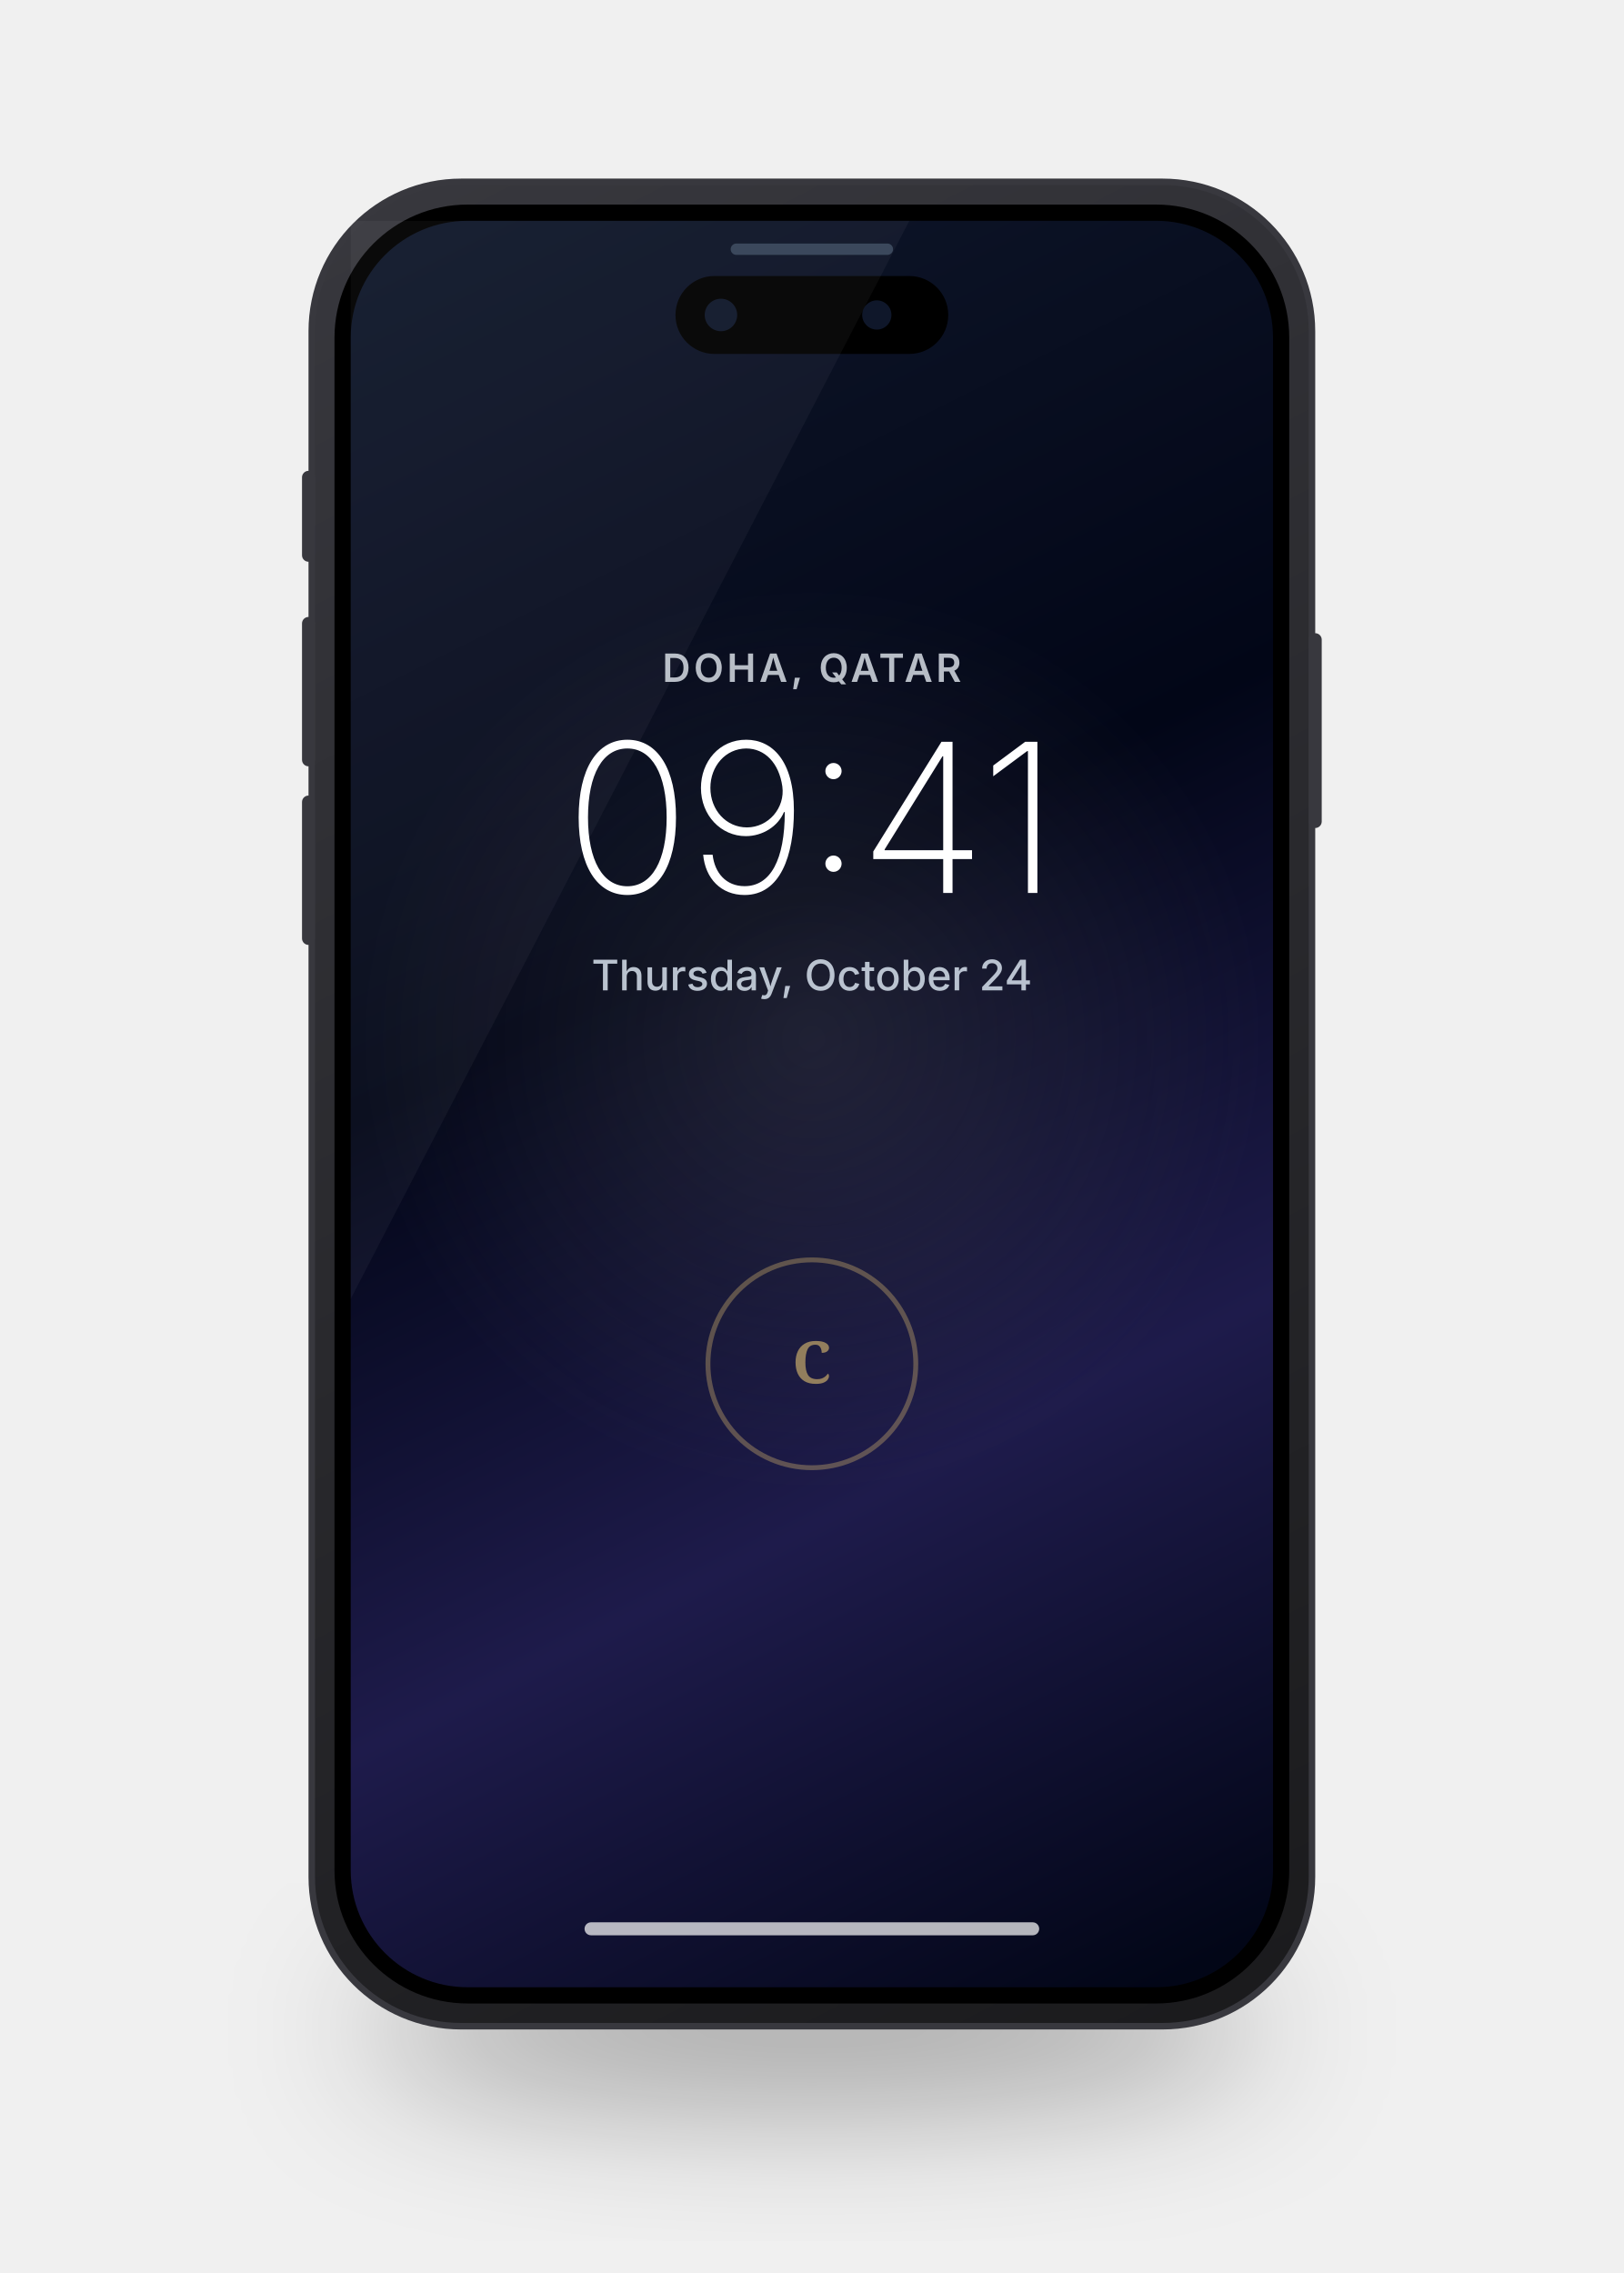
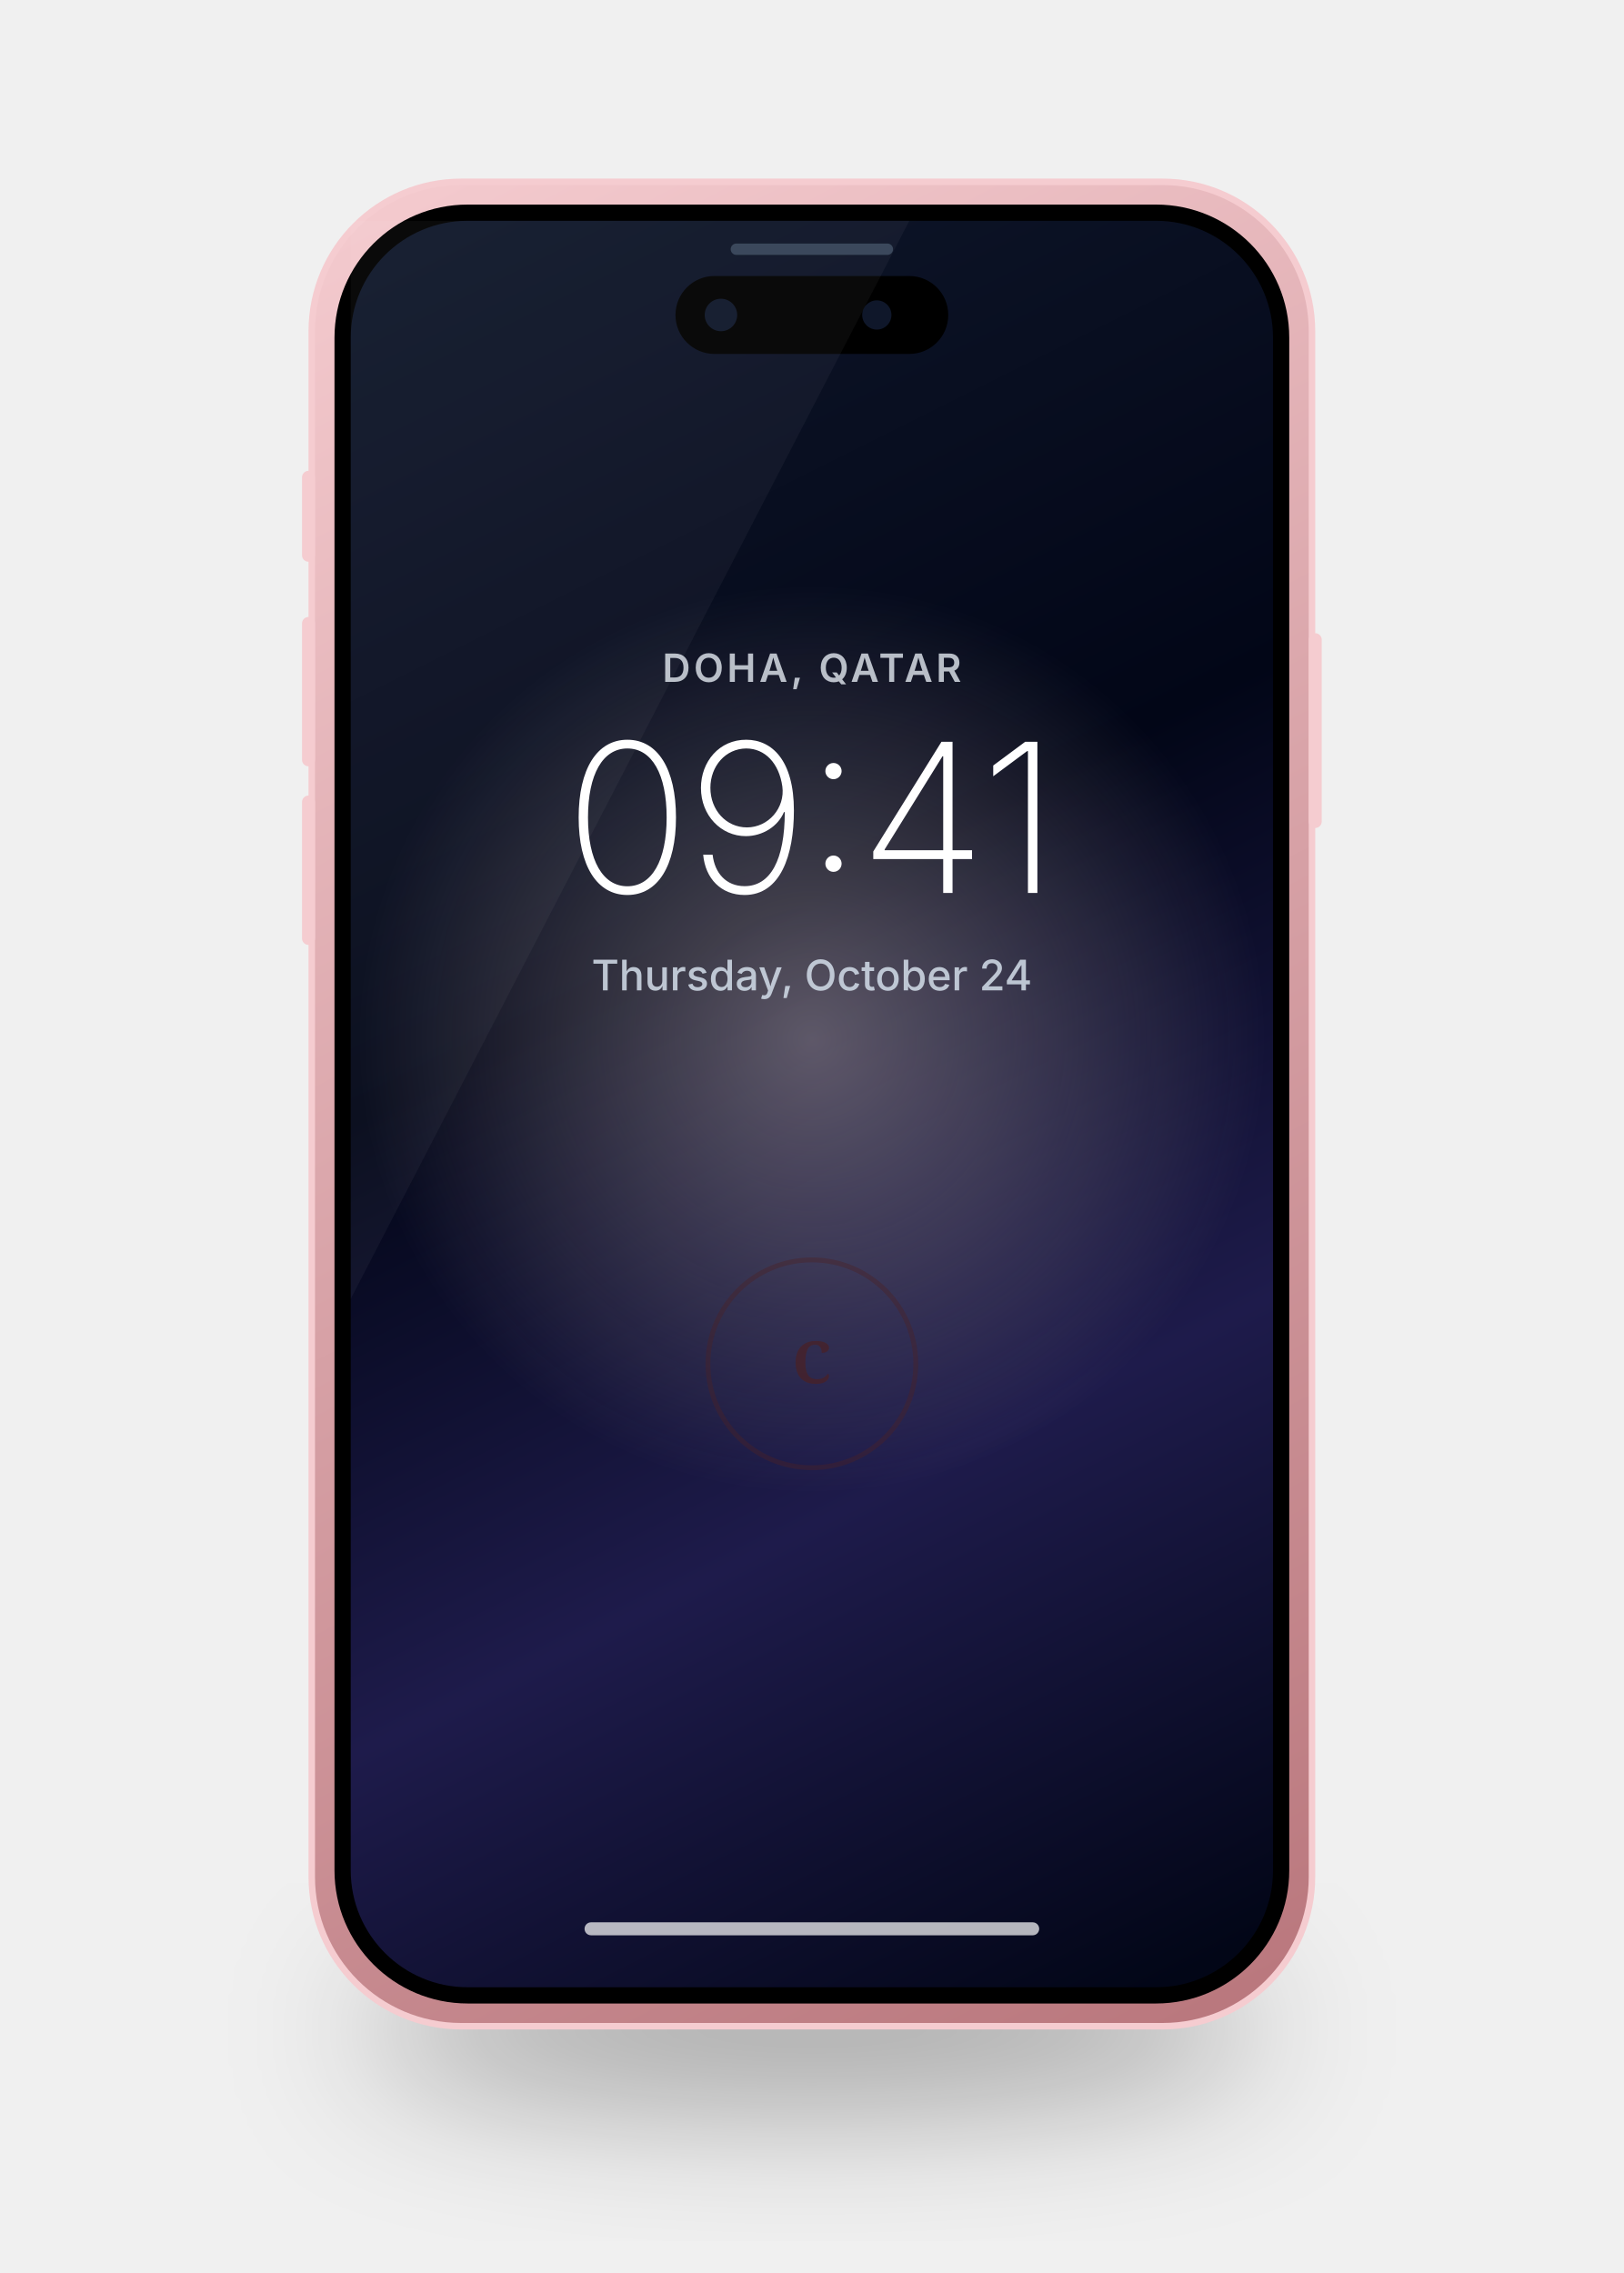
<svg xmlns="http://www.w3.org/2000/svg" viewBox="0 0 500 700" fill="none">
  <defs>
-     <filter id="frontShadow_midnight-black_front" x="50" y="580" width="400" height="110" filterUnits="userSpaceOnUse">
+     <filter id="frontShadow_rose-gold_front" x="50" y="580" width="400" height="110" filterUnits="userSpaceOnUse">
      <feGaussianBlur stdDeviation="22" />
      <feColorMatrix type="matrix" values="0 0 0 0 0   0 0 0 0 0   0 0 0 0 0  0 0 0 0.32 0" />
    </filter>
-     <linearGradient id="frontEdgeGrad_midnight-black_front" x1="100" y1="50" x2="400" y2="630" gradientUnits="userSpaceOnUse">
-       <stop offset="0%" stop-color="#38383E" />
-       <stop offset="100%" stop-color="#1A1A1C" />
+     <linearGradient id="frontEdgeGrad_rose-gold_front" x1="100" y1="50" x2="400" y2="630" gradientUnits="userSpaceOnUse">
+       <stop offset="0%" stop-color="#F5CCD0" />
+       <stop offset="100%" stop-color="#B8757B" />
    </linearGradient>
-     <linearGradient id="screenWallpaper_midnight-black_front" x1="120" y1="80" x2="380" y2="600" gradientUnits="userSpaceOnUse">
+     <linearGradient id="screenWallpaper_rose-gold_front" x1="120" y1="80" x2="380" y2="600" gradientUnits="userSpaceOnUse">
      <stop offset="0%" stop-color="#0F172A" />
      <stop offset="40%" stop-color="#020617" />
      <stop offset="70%" stop-color="#1E1B4B" />
      <stop offset="100%" stop-color="#020617" />
    </linearGradient>
-     <radialGradient id="screenGlow_midnight-black_front" cx="250" cy="320" r="140" gradientUnits="userSpaceOnUse">
-       <stop offset="0%" stop-color="#4B4B54" stop-opacity="0.35" />
-       <stop offset="100%" stop-color="#4B4B54" stop-opacity="0" />
+     <radialGradient id="screenGlow_rose-gold_front" cx="250" cy="320" r="140" gradientUnits="userSpaceOnUse">
+       <stop offset="0%" stop-color="#FCE7E9" stop-opacity="0.35" />
+       <stop offset="100%" stop-color="#FCE7E9" stop-opacity="0" />
    </radialGradient>
  </defs>
-   <ellipse cx="250" cy="625" rx="140" ry="24" fill="#000000" filter="url(#frontShadow_midnight-black_front)" />
-   <rect x="96" y="56" width="308" height="568" rx="46" fill="url(#frontEdgeGrad_midnight-black_front)" stroke="#38383E" stroke-width="2" />
-   <rect x="93" y="145" width="4" height="28" rx="2" fill="#38383E" />
-   <rect x="93" y="190" width="4" height="46" rx="2" fill="#38383E" />
-   <rect x="93" y="245" width="4" height="46" rx="2" fill="#38383E" />
-   <rect x="403" y="195" width="4" height="60" rx="2" fill="#38383E" />
+   <ellipse cx="250" cy="625" rx="140" ry="24" fill="#000000" filter="url(#frontShadow_rose-gold_front)" />
+   <rect x="96" y="56" width="308" height="568" rx="46" fill="url(#frontEdgeGrad_rose-gold_front)" stroke="#F5CCD0" stroke-width="2" />
+   <rect x="93" y="145" width="4" height="28" rx="2" fill="#F5CCD0" />
+   <rect x="93" y="190" width="4" height="46" rx="2" fill="#F5CCD0" />
+   <rect x="93" y="245" width="4" height="46" rx="2" fill="#F5CCD0" />
+   <rect x="403" y="195" width="4" height="60" rx="2" fill="#F5CCD0" />
  <rect x="103" y="63" width="294" height="554" rx="41" fill="#000000" />
-   <rect x="108" y="68" width="284" height="544" rx="36" fill="url(#screenWallpaper_midnight-black_front)" />
-   <rect x="108" y="68" width="284" height="544" rx="36" fill="url(#screenGlow_midnight-black_front)" />
+   <rect x="108" y="68" width="284" height="544" rx="36" fill="url(#screenWallpaper_rose-gold_front)" />
+   <rect x="108" y="68" width="284" height="544" rx="36" fill="url(#screenGlow_rose-gold_front)" />
  <rect x="225" y="75" width="50" height="3.5" rx="1.75" fill="#334155" />
  <rect x="208" y="85" width="84" height="24" rx="12" fill="#000000" />
  <circle cx="222" cy="97" r="5" fill="#0F172A" />
  <circle cx="270" cy="97" r="4.5" fill="#0F172A" />
  <text x="250" y="210" text-anchor="middle" font-family="'Inter', sans-serif" font-size="12" font-weight="600" fill="#E2E8F0" opacity="0.8" letter-spacing="1">DOHA, QATAR</text>
  <text x="250" y="275" text-anchor="middle" font-family="'Inter', sans-serif" font-size="64" font-weight="200" fill="#FFFFFF" letter-spacing="-1">09:41</text>
  <text x="250" y="305" text-anchor="middle" font-family="'Inter', sans-serif" font-size="13" font-weight="500" fill="#CBD5E1" opacity="0.9">Thursday, October 24</text>
-   <circle cx="250" cy="420" r="32" stroke="#C5A869" stroke-width="1.5" fill="none" opacity="0.4" />
-   <text x="250" y="426" text-anchor="middle" font-family="'Cinzel', serif" font-size="18" font-weight="700" fill="#C5A869" opacity="0.7">C</text>
+   <circle cx="250" cy="420" r="32" stroke="#4A2024" stroke-width="1.5" fill="none" opacity="0.4" />
+   <text x="250" y="426" text-anchor="middle" font-family="'Cinzel', serif" font-size="18" font-weight="700" fill="#4A2024" opacity="0.7">C</text>
  <rect x="180" y="592" width="140" height="4" rx="2" fill="#FFFFFF" opacity="0.7" />
  <path d="M108 68 L280 68 L108 400 Z" fill="#FFFFFF" opacity="0.04" />
</svg>
